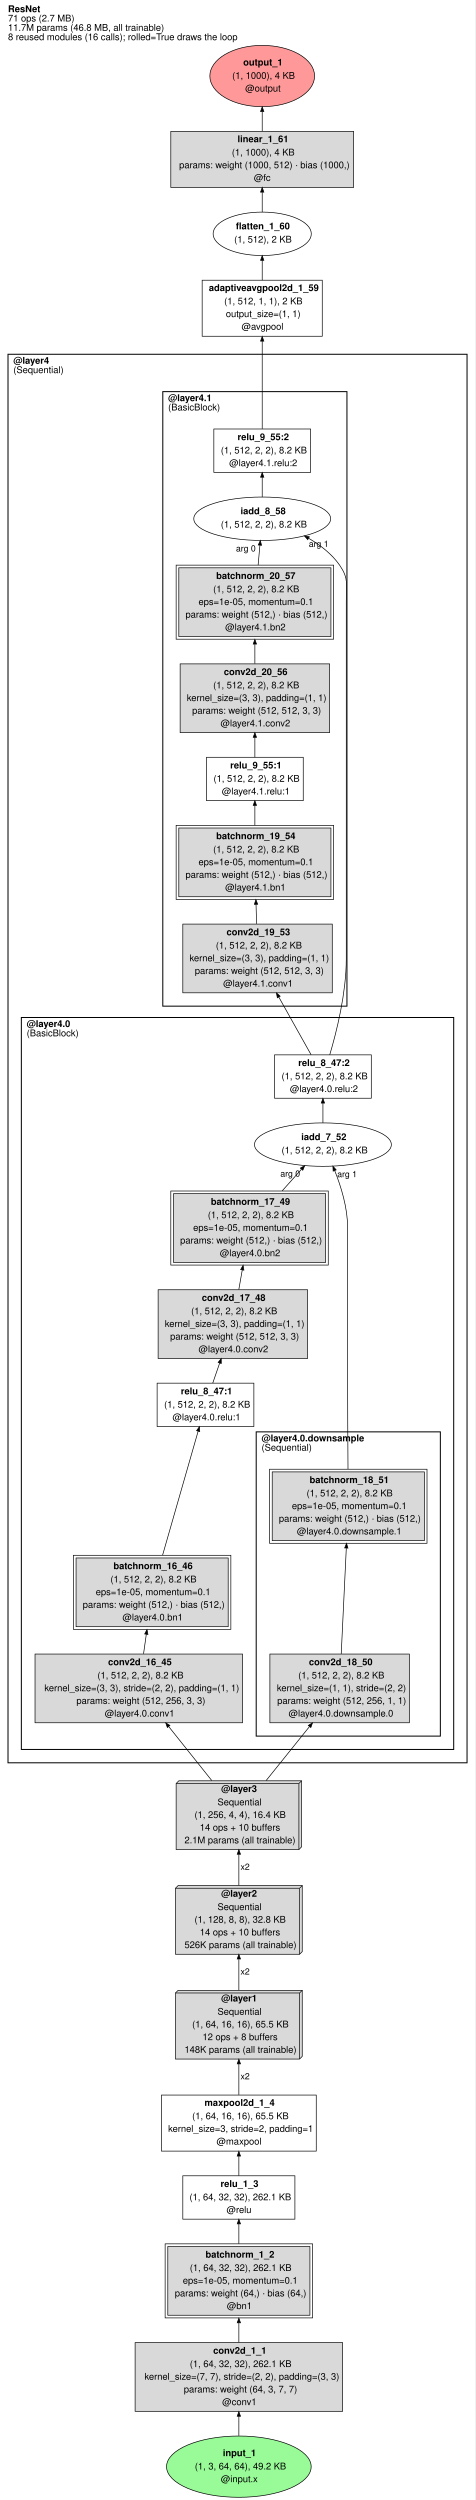
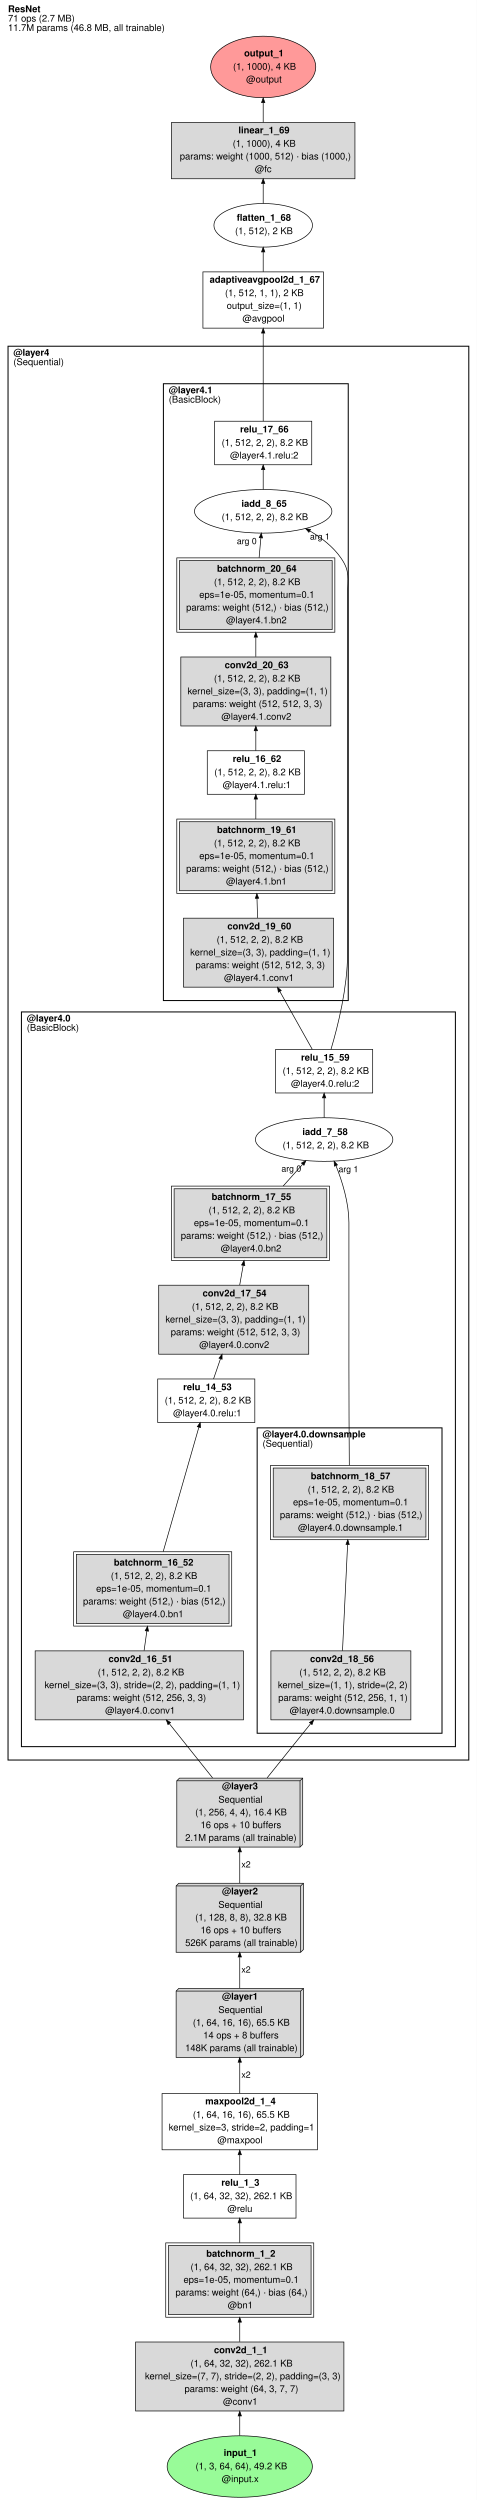
- <svg xmlns="http://www.w3.org/2000/svg" xmlns:xlink="http://www.w3.org/1999/xlink" width="712pt" height="3747pt" viewBox="0.00 0.00 712.00 3747.01">
-   <g id="graph0" class="graph" transform="scale(1 1) rotate(0) translate(4 3743.01)">
-     <polygon fill="white" stroke="transparent" points="-4,4 -4,-3743.01 708,-3743.01 708,4 -4,4" />
-     <text text-anchor="start" x="8" y="-3724.81" font-family="Helvetica,sans-Serif" font-weight="bold" font-size="14.00">ResNet</text>
-     <text text-anchor="start" x="8" y="-3710.81" font-family="Helvetica,sans-Serif" font-size="14.00">71 ops (2.7 MB)</text>
-     <text text-anchor="start" x="8" y="-3696.81" font-family="Helvetica,sans-Serif" font-size="14.00">11.7M params (46.8 MB, all trainable)</text>
-     <text text-anchor="start" x="8" y="-3682.81" font-family="Helvetica,sans-Serif" font-size="14.00">8 reused modules (16 calls); rolled=True draws the loop</text>
+ <svg xmlns="http://www.w3.org/2000/svg" xmlns:xlink="http://www.w3.org/1999/xlink" width="712pt" height="3733pt" viewBox="0.00 0.00 712.00 3733.01">
+   <g id="graph0" class="graph" transform="scale(1 1) rotate(0) translate(4 3729.01)">
+     <polygon fill="white" stroke="transparent" points="-4,4 -4,-3729.01 708,-3729.01 708,4 -4,4" />
+     <text text-anchor="start" x="8" y="-3710.81" font-family="Helvetica,sans-Serif" font-weight="bold" font-size="14.00">ResNet</text>
+     <text text-anchor="start" x="8" y="-3696.81" font-family="Helvetica,sans-Serif" font-size="14.00">71 ops (2.7 MB)</text>
+     <text text-anchor="start" x="8" y="-3682.81" font-family="Helvetica,sans-Serif" font-size="14.00">11.7M params (46.8 MB, all trainable)</text>
    <g id="clust2" class="cluster">
      <polygon fill="white" stroke="black" stroke-width="1.5" points="8,-1100.92 8,-3212.03 696,-3212.03 696,-1100.92 8,-1100.92" />
      <text text-anchor="start" x="16" y="-3197.83" font-family="Helvetica,sans-Serif" font-weight="bold" font-size="14.00">@layer4</text>
      <text text-anchor="start" x="16" y="-3183.83" font-family="Helvetica,sans-Serif" font-size="14.00">(Sequential)</text>
    </g>
    <g id="clust3" class="cluster">
      <polygon fill="white" stroke="black" stroke-width="1.5" points="28,-1120.92 28,-2217.98 676,-2217.98 676,-1120.92 28,-1120.92" />
      <text text-anchor="start" x="36" y="-2203.78" font-family="Helvetica,sans-Serif" font-weight="bold" font-size="14.00">@layer4.0</text>
      <text text-anchor="start" x="36" y="-2189.78" font-family="Helvetica,sans-Serif" font-size="14.00">(BasicBlock)</text>
    </g>
    <g id="clust6" class="cluster">
      <polygon fill="white" stroke="black" stroke-width="1.5" points="380,-1140.92 380,-1596.92 656,-1596.92 656,-1140.92 380,-1140.92" />
      <text text-anchor="start" x="388" y="-1582.72" font-family="Helvetica,sans-Serif" font-weight="bold" font-size="14.00">@layer4.0.downsample</text>
      <text text-anchor="start" x="388" y="-1568.72" font-family="Helvetica,sans-Serif" font-size="14.00">(Sequential)</text>
    </g>
    <g id="clust5" class="cluster">
      <polygon fill="white" stroke="black" stroke-width="1.5" points="240,-2234.98 240,-3156.03 516,-3156.03 516,-2234.98 240,-2234.98" />
      <text text-anchor="start" x="248" y="-3141.83" font-family="Helvetica,sans-Serif" font-weight="bold" font-size="14.00">@layer4.1</text>
      <text text-anchor="start" x="248" y="-3127.83" font-family="Helvetica,sans-Serif" font-size="14.00">(BasicBlock)</text>
    </g>
    <g id="node1" class="node">
      <ellipse fill="#98fb98" stroke="black" cx="354" cy="-45.96" rx="108.38" ry="45.92" />
      <text text-anchor="start" x="330" y="-61.76" font-family="Helvetica,sans-Serif" font-weight="bold" font-size="14.00">input_1</text>
      <text text-anchor="start" x="288" y="-41.76" font-family="Helvetica,sans-Serif" font-size="14.00">(1, 3, 64, 64), 49.2 KB</text>
      <text text-anchor="start" x="327" y="-22.76" font-family="Helvetica,sans-Serif" font-size="14.00">@input.x</text>
    </g>
    <g id="node2" class="node">
      <polygon fill="#d9d9d9" stroke="black" points="509.5,-231.92 198.5,-231.92 198.5,-128.92 509.5,-128.92 509.5,-231.92" />
      <text text-anchor="start" x="315.5" y="-215.22" font-family="Helvetica,sans-Serif" font-weight="bold" font-size="14.00">conv2d_1_1</text>
      <text text-anchor="start" x="280.5" y="-195.22" font-family="Helvetica,sans-Serif" font-size="14.00">(1, 64, 32, 32), 262.1 KB</text>
      <text text-anchor="start" x="212.5" y="-176.22" font-family="Helvetica,sans-Serif" font-size="14.00">kernel_size=(7, 7), stride=(2, 2), padding=(3, 3)</text>
      <text text-anchor="start" x="271.5" y="-157.22" font-family="Helvetica,sans-Serif" font-size="14.00">params: weight (64, 3, 7, 7)</text>
      <text text-anchor="start" x="329" y="-138.22" font-family="Helvetica,sans-Serif" font-size="14.00">@conv1</text>
    </g>
    <g id="edge1" class="edge">
      <path fill="none" stroke="black" d="M354,-92.18C354,-101.59 354,-111.63 354,-121.42" />
      <polygon fill="black" stroke="black" points="351.55,-121.5 354,-128.5 356.45,-121.5 351.55,-121.5" />
    </g>
    <g id="node3" class="node">
      <g id="a_node3">
        <a xlink:title="Hidden buffers: bn1.running_mean, bn1.running_var">
          <polygon fill="#d9d9d9" stroke="black" points="460.5,-375.92 247.5,-375.92 247.5,-272.92 460.5,-272.92 460.5,-375.92" />
          <polygon fill="none" stroke="black" points="464.5,-379.92 243.5,-379.92 243.5,-268.92 464.5,-268.92 464.5,-379.92" />
          <text text-anchor="start" x="304" y="-359.22" font-family="Helvetica,sans-Serif" font-weight="bold" font-size="14.00">batchnorm_1_2</text>
          <text text-anchor="start" x="280.5" y="-339.22" font-family="Helvetica,sans-Serif" font-size="14.00">(1, 64, 32, 32), 262.1 KB</text>
          <text text-anchor="start" x="270" y="-320.22" font-family="Helvetica,sans-Serif" font-size="14.00">eps=1e-05, momentum=0.1</text>
          <text text-anchor="start" x="258" y="-301.22" font-family="Helvetica,sans-Serif" font-size="14.00">params: weight (64,) · bias (64,)</text>
          <text text-anchor="start" x="336" y="-282.22" font-family="Helvetica,sans-Serif" font-size="14.00">@bn1</text>
        </a>
      </g>
    </g>
    <g id="edge2" class="edge">
      <path fill="none" stroke="black" d="M354,-232.29C354,-241.77 354,-251.77 354,-261.53" />
      <polygon fill="black" stroke="black" points="351.55,-261.59 354,-268.59 356.45,-261.59 351.55,-261.59" />
    </g>
    <g id="node4" class="node">
      <polygon fill="white" stroke="black" points="438,-481.92 270,-481.92 270,-416.92 438,-416.92 438,-481.92" />
      <text text-anchor="start" x="326.5" y="-465.22" font-family="Helvetica,sans-Serif" font-weight="bold" font-size="14.00">relu_1_3</text>
      <text text-anchor="start" x="280" y="-445.22" font-family="Helvetica,sans-Serif" font-size="14.00">(1, 64, 32, 32), 262.1 KB</text>
      <text text-anchor="start" x="335.5" y="-426.22" font-family="Helvetica,sans-Serif" font-size="14.00">@relu</text>
    </g>
    <g id="edge3" class="edge">
      <path fill="none" stroke="black" d="M354,-380.09C354,-390.11 354,-400.38 354,-409.81" />
      <polygon fill="black" stroke="black" points="351.55,-409.84 354,-416.84 356.45,-409.84 351.55,-409.84" />
    </g>
    <g id="node5" class="node">
      <polygon fill="white" stroke="black" points="470,-602.92 238,-602.92 238,-518.92 470,-518.92 470,-602.92" />
      <text text-anchor="start" x="302.5" y="-586.72" font-family="Helvetica,sans-Serif" font-weight="bold" font-size="14.00">maxpool2d_1_4</text>
      <text text-anchor="start" x="284" y="-566.72" font-family="Helvetica,sans-Serif" font-size="14.00">(1, 64, 16, 16), 65.5 KB</text>
      <text text-anchor="start" x="248" y="-547.72" font-family="Helvetica,sans-Serif" font-size="14.00">kernel_size=3, stride=2, padding=1</text>
      <text text-anchor="start" x="320.5" y="-528.72" font-family="Helvetica,sans-Serif" font-size="14.00">@maxpool</text>
    </g>
    <g id="edge4" class="edge">
      <path fill="none" stroke="black" d="M354,-482.1C354,-491.24 354,-501.45 354,-511.37" />
      <polygon fill="black" stroke="black" points="351.55,-511.53 354,-518.53 356.45,-511.53 351.55,-511.53" />
    </g>
    <g id="node6" class="node">
      <g id="a_node6">
        <a xlink:title="147,968 params (0 frozen)">
          <polygon fill="#d9d9d9" stroke="black" points="449,-759.92 263,-759.92 259,-755.92 259,-656.92 445,-656.92 449,-660.92 449,-759.92" />
          <polyline fill="none" stroke="black" points="445,-755.92 259,-755.92 " />
          <polyline fill="none" stroke="black" points="445,-755.92 445,-656.92 " />
          <polyline fill="none" stroke="black" points="445,-755.92 449,-759.92 " />
          <text text-anchor="start" x="327.5" y="-743.22" font-family="Helvetica,sans-Serif" font-weight="bold" font-size="14.00">@layer1</text>
          <text text-anchor="start" x="322" y="-723.22" font-family="Helvetica,sans-Serif" font-size="14.00">Sequential</text>
          <text text-anchor="start" x="284" y="-704.22" font-family="Helvetica,sans-Serif" font-size="14.00">(1, 64, 16, 16), 65.5 KB</text>
-           <text text-anchor="start" x="299.5" y="-685.22" font-family="Helvetica,sans-Serif" font-size="14.00">12 ops + 8 buffers</text>
+           <text text-anchor="start" x="299.5" y="-685.22" font-family="Helvetica,sans-Serif" font-size="14.00">14 ops + 8 buffers</text>
          <text text-anchor="start" x="272.5" y="-666.22" font-family="Helvetica,sans-Serif" font-size="14.00">148K params (all trainable)</text>
        </a>
      </g>
    </g>
    <g id="edge5" class="edge">
      <path fill="none" stroke="black" d="M354,-603.23C354,-617.65 354,-634.12 354,-649.64" />
      <polygon fill="black" stroke="black" points="351.55,-649.69 354,-656.69 356.45,-649.69 351.55,-649.69" />
      <text text-anchor="start" x="356.5" y="-626.52" font-family="Helvetica,sans-Serif" font-size="13.00">x2</text>
    </g>
    <g id="node7" class="node">
      <g id="a_node7">
        <a xlink:title="525,568 params (0 frozen)">
          <polygon fill="#d9d9d9" stroke="black" points="449,-916.92 263,-916.92 259,-912.92 259,-813.92 445,-813.92 449,-817.92 449,-916.92" />
          <polyline fill="none" stroke="black" points="445,-912.92 259,-912.92 " />
          <polyline fill="none" stroke="black" points="445,-912.92 445,-813.92 " />
          <polyline fill="none" stroke="black" points="445,-912.92 449,-916.92 " />
          <text text-anchor="start" x="327.5" y="-900.22" font-family="Helvetica,sans-Serif" font-weight="bold" font-size="14.00">@layer2</text>
          <text text-anchor="start" x="322" y="-880.22" font-family="Helvetica,sans-Serif" font-size="14.00">Sequential</text>
          <text text-anchor="start" x="287.5" y="-861.22" font-family="Helvetica,sans-Serif" font-size="14.00">(1, 128, 8, 8), 32.8 KB</text>
-           <text text-anchor="start" x="295.5" y="-842.22" font-family="Helvetica,sans-Serif" font-size="14.00">14 ops + 10 buffers</text>
+           <text text-anchor="start" x="295.5" y="-842.22" font-family="Helvetica,sans-Serif" font-size="14.00">16 ops + 10 buffers</text>
          <text text-anchor="start" x="272.5" y="-823.22" font-family="Helvetica,sans-Serif" font-size="14.00">526K params (all trainable)</text>
        </a>
      </g>
    </g>
    <g id="edge6" class="edge">
      <path fill="none" stroke="black" d="M354,-760.18C354,-774.97 354,-791.25 354,-806.46" />
      <polygon fill="black" stroke="black" points="351.55,-806.82 354,-813.82 356.45,-806.82 351.55,-806.82" />
      <text text-anchor="start" x="356.5" y="-783.52" font-family="Helvetica,sans-Serif" font-size="13.00">x2</text>
    </g>
    <g id="node8" class="node">
      <g id="a_node8">
        <a xlink:title="2,099,712 params (0 frozen)">
          <polygon fill="#d9d9d9" stroke="black" points="448,-1073.92 264,-1073.92 260,-1069.92 260,-970.92 444,-970.92 448,-974.92 448,-1073.92" />
          <polyline fill="none" stroke="black" points="444,-1069.92 260,-1069.92 " />
          <polyline fill="none" stroke="black" points="444,-1069.92 444,-970.92 " />
          <polyline fill="none" stroke="black" points="444,-1069.92 448,-1073.92 " />
          <text text-anchor="start" x="327.5" y="-1057.22" font-family="Helvetica,sans-Serif" font-weight="bold" font-size="14.00">@layer3</text>
          <text text-anchor="start" x="322" y="-1037.22" font-family="Helvetica,sans-Serif" font-size="14.00">Sequential</text>
          <text text-anchor="start" x="287.5" y="-1018.22" font-family="Helvetica,sans-Serif" font-size="14.00">(1, 256, 4, 4), 16.4 KB</text>
-           <text text-anchor="start" x="295.5" y="-999.22" font-family="Helvetica,sans-Serif" font-size="14.00">14 ops + 10 buffers</text>
+           <text text-anchor="start" x="295.5" y="-999.22" font-family="Helvetica,sans-Serif" font-size="14.00">16 ops + 10 buffers</text>
          <text text-anchor="start" x="272.5" y="-980.22" font-family="Helvetica,sans-Serif" font-size="14.00">2.1M params (all trainable)</text>
        </a>
      </g>
    </g>
    <g id="edge7" class="edge">
      <path fill="none" stroke="black" d="M354,-917.18C354,-931.97 354,-948.25 354,-963.46" />
      <polygon fill="black" stroke="black" points="351.55,-963.82 354,-970.82 356.45,-963.82 351.55,-963.82" />
      <text text-anchor="start" x="356.5" y="-940.52" font-family="Helvetica,sans-Serif" font-size="13.00">x2</text>
    </g>
    <g id="node9" class="node">
      <polygon fill="#d9d9d9" stroke="black" points="359.5,-1263.92 48.5,-1263.92 48.5,-1160.92 359.5,-1160.92 359.5,-1263.92" />
-       <text text-anchor="start" x="158" y="-1247.22" font-family="Helvetica,sans-Serif" font-weight="bold" font-size="14.00">conv2d_16_45</text>
+       <text text-anchor="start" x="158" y="-1247.22" font-family="Helvetica,sans-Serif" font-weight="bold" font-size="14.00">conv2d_16_51</text>
      <text text-anchor="start" x="142" y="-1227.22" font-family="Helvetica,sans-Serif" font-size="14.00">(1, 512, 2, 2), 8.2 KB</text>
      <text text-anchor="start" x="62.5" y="-1208.22" font-family="Helvetica,sans-Serif" font-size="14.00">kernel_size=(3, 3), stride=(2, 2), padding=(1, 1)</text>
      <text text-anchor="start" x="110.5" y="-1189.22" font-family="Helvetica,sans-Serif" font-size="14.00">params: weight (512, 256, 3, 3)</text>
      <text text-anchor="start" x="153" y="-1170.22" font-family="Helvetica,sans-Serif" font-size="14.00">@layer4.0.conv1</text>
    </g>
    <g id="edge8" class="edge">
      <path fill="none" stroke="black" d="M313.41,-1074.3C293.48,-1099.27 269.42,-1129.43 248.95,-1155.09" />
      <polygon fill="black" stroke="black" points="246.82,-1153.83 244.36,-1160.83 250.65,-1156.89 246.82,-1153.83" />
    </g>
    <g id="node10" class="node">
      <polygon fill="#d9d9d9" stroke="black" points="609.5,-1263.92 400.5,-1263.92 400.5,-1160.92 609.5,-1160.92 609.5,-1263.92" />
-       <text text-anchor="start" x="459" y="-1247.22" font-family="Helvetica,sans-Serif" font-weight="bold" font-size="14.00">conv2d_18_50</text>
+       <text text-anchor="start" x="459" y="-1247.22" font-family="Helvetica,sans-Serif" font-weight="bold" font-size="14.00">conv2d_18_56</text>
      <text text-anchor="start" x="443" y="-1227.22" font-family="Helvetica,sans-Serif" font-size="14.00">(1, 512, 2, 2), 8.2 KB</text>
      <text text-anchor="start" x="411" y="-1208.22" font-family="Helvetica,sans-Serif" font-size="14.00">kernel_size=(1, 1), stride=(2, 2)</text>
      <text text-anchor="start" x="411.5" y="-1189.22" font-family="Helvetica,sans-Serif" font-size="14.00">params: weight (512, 256, 1, 1)</text>
      <text text-anchor="start" x="428.5" y="-1170.22" font-family="Helvetica,sans-Serif" font-size="14.00">@layer4.0.downsample.0</text>
    </g>
    <g id="edge9" class="edge">
      <path fill="none" stroke="black" d="M394.86,-1074.3C414.92,-1099.27 439.14,-1129.43 459.75,-1155.09" />
      <polygon fill="black" stroke="black" points="458.07,-1156.91 464.37,-1160.83 461.89,-1153.84 458.07,-1156.91" />
    </g>
    <g id="node11" class="node">
      <g id="a_node11">
        <a xlink:title="Hidden buffers: layer4.0.bn1.running_mean, layer4.0.bn1.running_var">
          <polygon fill="#d9d9d9" stroke="black" points="338,-1407.92 110,-1407.92 110,-1304.92 338,-1304.92 338,-1407.92" />
          <polygon fill="none" stroke="black" points="342,-1411.92 106,-1411.92 106,-1300.92 342,-1300.92 342,-1411.92" />
-           <text text-anchor="start" x="166" y="-1391.22" font-family="Helvetica,sans-Serif" font-weight="bold" font-size="14.00">batchnorm_16_46</text>
+           <text text-anchor="start" x="166" y="-1391.22" font-family="Helvetica,sans-Serif" font-weight="bold" font-size="14.00">batchnorm_16_52</text>
          <text text-anchor="start" x="161.5" y="-1371.22" font-family="Helvetica,sans-Serif" font-size="14.00">(1, 512, 2, 2), 8.2 KB</text>
          <text text-anchor="start" x="139.5" y="-1352.22" font-family="Helvetica,sans-Serif" font-size="14.00">eps=1e-05, momentum=0.1</text>
          <text text-anchor="start" x="120" y="-1333.22" font-family="Helvetica,sans-Serif" font-size="14.00">params: weight (512,) · bias (512,)</text>
          <text text-anchor="start" x="179.5" y="-1314.22" font-family="Helvetica,sans-Serif" font-size="14.00">@layer4.0.bn1</text>
        </a>
      </g>
    </g>
    <g id="edge17" class="edge">
      <path fill="none" stroke="black" d="M211.16,-1264.29C212.5,-1273.77 213.91,-1283.77 215.28,-1293.53" />
      <polygon fill="black" stroke="black" points="212.87,-1294 216.28,-1300.59 217.73,-1293.32 212.87,-1294" />
    </g>
    <g id="node15" class="node">
      <g id="a_node15">
        <a xlink:title="Hidden buffers: layer4.0.downsample.1.running_mean, layer4.0.downsample.1.running_var">
          <polygon fill="#d9d9d9" stroke="black" points="632,-1536.92 404,-1536.92 404,-1433.92 632,-1433.92 632,-1536.92" />
          <polygon fill="none" stroke="black" points="636,-1540.92 400,-1540.92 400,-1429.92 636,-1429.92 636,-1540.92" />
-           <text text-anchor="start" x="460" y="-1520.22" font-family="Helvetica,sans-Serif" font-weight="bold" font-size="14.00">batchnorm_18_51</text>
+           <text text-anchor="start" x="460" y="-1520.22" font-family="Helvetica,sans-Serif" font-weight="bold" font-size="14.00">batchnorm_18_57</text>
          <text text-anchor="start" x="455.5" y="-1500.22" font-family="Helvetica,sans-Serif" font-size="14.00">(1, 512, 2, 2), 8.2 KB</text>
          <text text-anchor="start" x="433.5" y="-1481.22" font-family="Helvetica,sans-Serif" font-size="14.00">eps=1e-05, momentum=0.1</text>
          <text text-anchor="start" x="414" y="-1462.22" font-family="Helvetica,sans-Serif" font-size="14.00">params: weight (512,) · bias (512,)</text>
          <text text-anchor="start" x="441" y="-1443.22" font-family="Helvetica,sans-Serif" font-size="14.00">@layer4.0.downsample.1</text>
        </a>
      </g>
    </g>
    <g id="edge30" class="edge">
      <path fill="none" stroke="black" d="M507.43,-1264.08C509.58,-1308.96 512.73,-1374.62 515.03,-1422.59" />
      <polygon fill="black" stroke="black" points="512.6,-1422.96 515.38,-1429.83 517.49,-1422.72 512.6,-1422.96" />
    </g>
    <g id="node12" class="node">
      <polygon fill="white" stroke="black" points="376.5,-1669.92 231.5,-1669.92 231.5,-1604.92 376.5,-1604.92 376.5,-1669.92" />
-       <text text-anchor="start" x="267" y="-1653.22" font-family="Helvetica,sans-Serif" font-weight="bold" font-size="14.00">relu_8_47:1</text>
+       <text text-anchor="start" x="269.5" y="-1653.22" font-family="Helvetica,sans-Serif" font-weight="bold" font-size="14.00">relu_14_53</text>
      <text text-anchor="start" x="242" y="-1633.22" font-family="Helvetica,sans-Serif" font-size="14.00">(1, 512, 2, 2), 8.2 KB</text>
      <text text-anchor="start" x="254.5" y="-1614.22" font-family="Helvetica,sans-Serif" font-size="14.00">@layer4.0.relu:1</text>
    </g>
    <g id="edge18" class="edge">
      <path fill="none" stroke="black" d="M239.71,-1412.21C255.41,-1466.97 279.15,-1549.75 292.96,-1597.91" />
      <polygon fill="black" stroke="black" points="290.64,-1598.71 294.92,-1604.76 295.35,-1597.36 290.64,-1598.71" />
    </g>
    <g id="node13" class="node">
      <polygon fill="#d9d9d9" stroke="black" points="457,-1809.92 233,-1809.92 233,-1706.92 457,-1706.92 457,-1809.92" />
-       <text text-anchor="start" x="298.5" y="-1793.22" font-family="Helvetica,sans-Serif" font-weight="bold" font-size="14.00">conv2d_17_48</text>
+       <text text-anchor="start" x="298.5" y="-1793.22" font-family="Helvetica,sans-Serif" font-weight="bold" font-size="14.00">conv2d_17_54</text>
      <text text-anchor="start" x="282.5" y="-1773.22" font-family="Helvetica,sans-Serif" font-size="14.00">(1, 512, 2, 2), 8.2 KB</text>
      <text text-anchor="start" x="243" y="-1754.22" font-family="Helvetica,sans-Serif" font-size="14.00">kernel_size=(3, 3), padding=(1, 1)</text>
      <text text-anchor="start" x="251" y="-1735.22" font-family="Helvetica,sans-Serif" font-size="14.00">params: weight (512, 512, 3, 3)</text>
      <text text-anchor="start" x="293.5" y="-1716.22" font-family="Helvetica,sans-Serif" font-size="14.00">@layer4.0.conv2</text>
    </g>
    <g id="edge19" class="edge">
      <path fill="none" stroke="black" d="M314.88,-1670C318.07,-1679.26 321.67,-1689.7 325.23,-1700.04" />
      <polygon fill="black" stroke="black" points="322.97,-1700.99 327.56,-1706.81 327.6,-1699.4 322.97,-1700.99" />
    </g>
    <g id="node14" class="node">
      <g id="a_node14">
        <a xlink:title="Hidden buffers: layer4.0.bn2.running_mean, layer4.0.bn2.running_var">
          <polygon fill="#d9d9d9" stroke="black" points="484,-1953.92 256,-1953.92 256,-1850.92 484,-1850.92 484,-1953.92" />
          <polygon fill="none" stroke="black" points="488,-1957.92 252,-1957.92 252,-1846.92 488,-1846.92 488,-1957.92" />
-           <text text-anchor="start" x="312" y="-1937.22" font-family="Helvetica,sans-Serif" font-weight="bold" font-size="14.00">batchnorm_17_49</text>
+           <text text-anchor="start" x="312" y="-1937.22" font-family="Helvetica,sans-Serif" font-weight="bold" font-size="14.00">batchnorm_17_55</text>
          <text text-anchor="start" x="307.5" y="-1917.22" font-family="Helvetica,sans-Serif" font-size="14.00">(1, 512, 2, 2), 8.2 KB</text>
          <text text-anchor="start" x="285.5" y="-1898.22" font-family="Helvetica,sans-Serif" font-size="14.00">eps=1e-05, momentum=0.1</text>
          <text text-anchor="start" x="266" y="-1879.22" font-family="Helvetica,sans-Serif" font-size="14.00">params: weight (512,) · bias (512,)</text>
          <text text-anchor="start" x="325.5" y="-1860.22" font-family="Helvetica,sans-Serif" font-size="14.00">@layer4.0.bn2</text>
        </a>
      </g>
    </g>
    <g id="edge20" class="edge">
      <path fill="none" stroke="black" d="M353.95,-1810.29C355.62,-1819.77 357.38,-1829.77 359.1,-1839.53" />
      <polygon fill="black" stroke="black" points="356.72,-1840.12 360.35,-1846.59 361.55,-1839.27 356.72,-1840.12" />
    </g>
    <g id="node16" class="node">
      <ellipse fill="white" stroke="black" cx="480" cy="-2027.45" rx="102.56" ry="32.55" />
-       <text text-anchor="start" x="447.5" y="-2034.25" font-family="Helvetica,sans-Serif" font-weight="bold" font-size="14.00">iadd_7_52</text>
+       <text text-anchor="start" x="447.5" y="-2034.25" font-family="Helvetica,sans-Serif" font-weight="bold" font-size="14.00">iadd_7_58</text>
      <text text-anchor="start" x="418" y="-2014.25" font-family="Helvetica,sans-Serif" font-size="14.00">(1, 512, 2, 2), 8.2 KB</text>
    </g>
    <g id="edge21" class="edge">
      <path fill="none" stroke="black" d="M418.89,-1958.1C428.67,-1969.04 438.71,-1980.27 447.75,-1990.38" />
      <polygon fill="black" stroke="black" points="446.17,-1992.3 452.67,-1995.88 449.83,-1989.03 446.17,-1992.3" />
      <text text-anchor="start" x="416.17" y="-1979.48" font-family="Helvetica,sans-Serif" font-size="13.00">arg 0</text>
    </g>
    <g id="edge22" class="edge">
      <path fill="none" stroke="black" d="M517.58,-1541.16C517.31,-1581.68 517,-1638.25 517,-1687.92 517,-1687.92 517,-1687.92 517,-1903.42 517,-1932.88 507.15,-1964.69 497.62,-1988.59" />
      <polygon fill="black" stroke="black" points="495.33,-1987.7 494.94,-1995.11 499.86,-1989.56 495.33,-1987.7" />
      <text text-anchor="start" x="501.44" y="-1978.71" font-family="Helvetica,sans-Serif" font-size="13.00">arg 1</text>
    </g>
    <g id="node17" class="node">
      <polygon fill="white" stroke="black" points="552.5,-2161.98 407.5,-2161.98 407.5,-2096.98 552.5,-2096.98 552.5,-2161.98" />
-       <text text-anchor="start" x="443" y="-2145.28" font-family="Helvetica,sans-Serif" font-weight="bold" font-size="14.00">relu_8_47:2</text>
+       <text text-anchor="start" x="445.5" y="-2145.28" font-family="Helvetica,sans-Serif" font-weight="bold" font-size="14.00">relu_15_59</text>
      <text text-anchor="start" x="418" y="-2125.28" font-family="Helvetica,sans-Serif" font-size="14.00">(1, 512, 2, 2), 8.2 KB</text>
      <text text-anchor="start" x="430.5" y="-2106.28" font-family="Helvetica,sans-Serif" font-size="14.00">@layer4.0.relu:2</text>
    </g>
    <g id="edge23" class="edge">
      <path fill="none" stroke="black" d="M480,-2060.1C480,-2069.5 480,-2079.9 480,-2089.69" />
      <polygon fill="black" stroke="black" points="477.55,-2089.69 480,-2096.69 482.45,-2089.69 477.55,-2089.69" />
    </g>
    <g id="node18" class="node">
      <polygon fill="#d9d9d9" stroke="black" points="494,-2357.98 270,-2357.98 270,-2254.98 494,-2254.98 494,-2357.98" />
-       <text text-anchor="start" x="335.5" y="-2341.28" font-family="Helvetica,sans-Serif" font-weight="bold" font-size="14.00">conv2d_19_53</text>
+       <text text-anchor="start" x="335.5" y="-2341.28" font-family="Helvetica,sans-Serif" font-weight="bold" font-size="14.00">conv2d_19_60</text>
      <text text-anchor="start" x="319.5" y="-2321.28" font-family="Helvetica,sans-Serif" font-size="14.00">(1, 512, 2, 2), 8.2 KB</text>
      <text text-anchor="start" x="280" y="-2302.28" font-family="Helvetica,sans-Serif" font-size="14.00">kernel_size=(3, 3), padding=(1, 1)</text>
      <text text-anchor="start" x="288" y="-2283.28" font-family="Helvetica,sans-Serif" font-size="14.00">params: weight (512, 512, 3, 3)</text>
      <text text-anchor="start" x="330.5" y="-2264.28" font-family="Helvetica,sans-Serif" font-size="14.00">@layer4.1.conv1</text>
    </g>
    <g id="edge14" class="edge">
      <path fill="none" stroke="black" d="M462.25,-2162.17C448.82,-2186.16 430,-2219.76 413.97,-2248.39" />
      <polygon fill="black" stroke="black" points="411.66,-2247.5 410.38,-2254.8 415.94,-2249.89 411.66,-2247.5" />
    </g>
    <g id="node23" class="node">
      <ellipse fill="white" stroke="black" cx="389" cy="-2965.5" rx="102.56" ry="32.55" />
-       <text text-anchor="start" x="356.5" y="-2972.3" font-family="Helvetica,sans-Serif" font-weight="bold" font-size="14.00">iadd_8_58</text>
+       <text text-anchor="start" x="356.5" y="-2972.3" font-family="Helvetica,sans-Serif" font-weight="bold" font-size="14.00">iadd_8_65</text>
      <text text-anchor="start" x="327" y="-2952.3" font-family="Helvetica,sans-Serif" font-size="14.00">(1, 512, 2, 2), 8.2 KB</text>
    </g>
    <g id="edge15" class="edge">
      <path fill="none" stroke="black" d="M490.22,-2162.03C500.55,-2196.78 515,-2254.51 515,-2305.48 515,-2305.48 515,-2305.48 515,-2841.48 515,-2866.1 519.09,-2875.78 505,-2895.98 493.38,-2912.63 476.29,-2925.87 458.79,-2936.1" />
      <polygon fill="black" stroke="black" points="457.23,-2934.17 452.33,-2939.73 459.63,-2938.44 457.23,-2934.17" />
      <text text-anchor="start" x="458.83" y="-2923.33" font-family="Helvetica,sans-Serif" font-size="13.00">arg 1</text>
    </g>
    <g id="node19" class="node">
      <g id="a_node19">
        <a xlink:title="Hidden buffers: layer4.1.bn1.running_mean, layer4.1.bn1.running_var">
          <polygon fill="#d9d9d9" stroke="black" points="492,-2501.98 264,-2501.98 264,-2398.98 492,-2398.98 492,-2501.98" />
          <polygon fill="none" stroke="black" points="496,-2505.98 260,-2505.98 260,-2394.98 496,-2394.98 496,-2505.98" />
-           <text text-anchor="start" x="320" y="-2485.28" font-family="Helvetica,sans-Serif" font-weight="bold" font-size="14.00">batchnorm_19_54</text>
+           <text text-anchor="start" x="320" y="-2485.28" font-family="Helvetica,sans-Serif" font-weight="bold" font-size="14.00">batchnorm_19_61</text>
          <text text-anchor="start" x="315.5" y="-2465.28" font-family="Helvetica,sans-Serif" font-size="14.00">(1, 512, 2, 2), 8.2 KB</text>
          <text text-anchor="start" x="293.5" y="-2446.28" font-family="Helvetica,sans-Serif" font-size="14.00">eps=1e-05, momentum=0.1</text>
          <text text-anchor="start" x="274" y="-2427.28" font-family="Helvetica,sans-Serif" font-size="14.00">params: weight (512,) · bias (512,)</text>
          <text text-anchor="start" x="333.5" y="-2408.28" font-family="Helvetica,sans-Serif" font-size="14.00">@layer4.1.bn1</text>
        </a>
      </g>
    </g>
    <g id="edge24" class="edge">
      <path fill="none" stroke="black" d="M380.57,-2358.34C380.3,-2367.82 380.02,-2377.82 379.74,-2387.58" />
      <polygon fill="black" stroke="black" points="377.29,-2387.58 379.54,-2394.64 382.19,-2387.72 377.29,-2387.58" />
    </g>
    <g id="node20" class="node">
      <polygon fill="white" stroke="black" points="450.5,-2607.98 305.5,-2607.98 305.5,-2542.98 450.5,-2542.98 450.5,-2607.98" />
-       <text text-anchor="start" x="341" y="-2591.28" font-family="Helvetica,sans-Serif" font-weight="bold" font-size="14.00">relu_9_55:1</text>
+       <text text-anchor="start" x="343.5" y="-2591.28" font-family="Helvetica,sans-Serif" font-weight="bold" font-size="14.00">relu_16_62</text>
      <text text-anchor="start" x="316" y="-2571.28" font-family="Helvetica,sans-Serif" font-size="14.00">(1, 512, 2, 2), 8.2 KB</text>
      <text text-anchor="start" x="328.5" y="-2552.28" font-family="Helvetica,sans-Serif" font-size="14.00">@layer4.1.relu:1</text>
    </g>
    <g id="edge25" class="edge">
      <path fill="none" stroke="black" d="M378,-2506.14C378,-2516.16 378,-2526.43 378,-2535.86" />
      <polygon fill="black" stroke="black" points="375.55,-2535.89 378,-2542.89 380.45,-2535.89 375.55,-2535.89" />
    </g>
    <g id="node21" class="node">
      <polygon fill="#d9d9d9" stroke="black" points="490,-2747.98 266,-2747.98 266,-2644.98 490,-2644.98 490,-2747.98" />
-       <text text-anchor="start" x="331.5" y="-2731.28" font-family="Helvetica,sans-Serif" font-weight="bold" font-size="14.00">conv2d_20_56</text>
+       <text text-anchor="start" x="331.5" y="-2731.28" font-family="Helvetica,sans-Serif" font-weight="bold" font-size="14.00">conv2d_20_63</text>
      <text text-anchor="start" x="315.5" y="-2711.28" font-family="Helvetica,sans-Serif" font-size="14.00">(1, 512, 2, 2), 8.2 KB</text>
      <text text-anchor="start" x="276" y="-2692.28" font-family="Helvetica,sans-Serif" font-size="14.00">kernel_size=(3, 3), padding=(1, 1)</text>
      <text text-anchor="start" x="284" y="-2673.28" font-family="Helvetica,sans-Serif" font-size="14.00">params: weight (512, 512, 3, 3)</text>
      <text text-anchor="start" x="326.5" y="-2654.28" font-family="Helvetica,sans-Serif" font-size="14.00">@layer4.1.conv2</text>
    </g>
    <g id="edge26" class="edge">
      <path fill="none" stroke="black" d="M378,-2608.06C378,-2617.23 378,-2627.55 378,-2637.8" />
      <polygon fill="black" stroke="black" points="375.55,-2637.87 378,-2644.87 380.45,-2637.87 375.55,-2637.87" />
    </g>
    <g id="node22" class="node">
      <g id="a_node22">
        <a xlink:title="Hidden buffers: layer4.1.bn2.running_mean, layer4.1.bn2.running_var">
          <polygon fill="#d9d9d9" stroke="black" points="492,-2891.98 264,-2891.98 264,-2788.98 492,-2788.98 492,-2891.98" />
          <polygon fill="none" stroke="black" points="496,-2895.98 260,-2895.98 260,-2784.98 496,-2784.98 496,-2895.98" />
-           <text text-anchor="start" x="320" y="-2875.28" font-family="Helvetica,sans-Serif" font-weight="bold" font-size="14.00">batchnorm_20_57</text>
+           <text text-anchor="start" x="320" y="-2875.28" font-family="Helvetica,sans-Serif" font-weight="bold" font-size="14.00">batchnorm_20_64</text>
          <text text-anchor="start" x="315.5" y="-2855.28" font-family="Helvetica,sans-Serif" font-size="14.00">(1, 512, 2, 2), 8.2 KB</text>
          <text text-anchor="start" x="293.5" y="-2836.28" font-family="Helvetica,sans-Serif" font-size="14.00">eps=1e-05, momentum=0.1</text>
          <text text-anchor="start" x="274" y="-2817.28" font-family="Helvetica,sans-Serif" font-size="14.00">params: weight (512,) · bias (512,)</text>
          <text text-anchor="start" x="333.5" y="-2798.28" font-family="Helvetica,sans-Serif" font-size="14.00">@layer4.1.bn2</text>
        </a>
      </g>
    </g>
    <g id="edge27" class="edge">
      <path fill="none" stroke="black" d="M378,-2748.34C378,-2757.82 378,-2767.82 378,-2777.58" />
      <polygon fill="black" stroke="black" points="375.55,-2777.64 378,-2784.64 380.45,-2777.64 375.55,-2777.64" />
    </g>
    <g id="edge28" class="edge">
      <path fill="none" stroke="black" d="M382.89,-2896.16C383.79,-2906.18 384.7,-2916.45 385.55,-2925.88" />
      <polygon fill="black" stroke="black" points="383.11,-2926.16 386.18,-2932.91 387.99,-2925.72 383.11,-2926.16" />
      <text text-anchor="start" x="349.68" y="-2916.51" font-family="Helvetica,sans-Serif" font-size="13.00">arg 0</text>
    </g>
    <g id="node24" class="node">
      <polygon fill="white" stroke="black" points="461.5,-3100.03 316.5,-3100.03 316.5,-3035.03 461.5,-3035.03 461.5,-3100.03" />
-       <text text-anchor="start" x="352" y="-3083.33" font-family="Helvetica,sans-Serif" font-weight="bold" font-size="14.00">relu_9_55:2</text>
+       <text text-anchor="start" x="354.5" y="-3083.33" font-family="Helvetica,sans-Serif" font-weight="bold" font-size="14.00">relu_17_66</text>
      <text text-anchor="start" x="327" y="-3063.33" font-family="Helvetica,sans-Serif" font-size="14.00">(1, 512, 2, 2), 8.2 KB</text>
      <text text-anchor="start" x="339.5" y="-3044.33" font-family="Helvetica,sans-Serif" font-size="14.00">@layer4.1.relu:2</text>
    </g>
    <g id="edge29" class="edge">
      <path fill="none" stroke="black" d="M389,-2998.15C389,-3007.55 389,-3017.95 389,-3027.74" />
      <polygon fill="black" stroke="black" points="386.55,-3027.74 389,-3034.74 391.45,-3027.74 386.55,-3027.74" />
    </g>
    <g id="node25" class="node">
      <polygon fill="white" stroke="black" points="479,-3323.03 299,-3323.03 299,-3239.03 479,-3239.03 479,-3323.03" />
-       <text text-anchor="start" x="309" y="-3306.83" font-family="Helvetica,sans-Serif" font-weight="bold" font-size="14.00">adaptiveavgpool2d_1_59</text>
+       <text text-anchor="start" x="309" y="-3306.83" font-family="Helvetica,sans-Serif" font-weight="bold" font-size="14.00">adaptiveavgpool2d_1_67</text>
      <text text-anchor="start" x="332" y="-3286.83" font-family="Helvetica,sans-Serif" font-size="14.00">(1, 512, 1, 1), 2 KB</text>
      <text text-anchor="start" x="334.5" y="-3267.83" font-family="Helvetica,sans-Serif" font-size="14.00">output_size=(1, 1)</text>
      <text text-anchor="start" x="358" y="-3248.83" font-family="Helvetica,sans-Serif" font-size="14.00">@avgpool</text>
    </g>
    <g id="edge10" class="edge">
      <path fill="none" stroke="black" d="M389,-3100.2C389,-3134.98 389,-3191.26 389,-3231.6" />
      <polygon fill="black" stroke="black" points="386.55,-3231.69 389,-3238.69 391.45,-3231.69 386.55,-3231.69" />
    </g>
    <g id="node26" class="node">
      <ellipse fill="white" stroke="black" cx="389" cy="-3392.56" rx="73.58" ry="32.55" />
-       <text text-anchor="start" x="349.5" y="-3399.36" font-family="Helvetica,sans-Serif" font-weight="bold" font-size="14.00">flatten_1_60</text>
+       <text text-anchor="start" x="349.5" y="-3399.36" font-family="Helvetica,sans-Serif" font-weight="bold" font-size="14.00">flatten_1_68</text>
      <text text-anchor="start" x="347" y="-3379.36" font-family="Helvetica,sans-Serif" font-size="14.00">(1, 512), 2 KB</text>
    </g>
    <g id="edge11" class="edge">
      <path fill="none" stroke="black" d="M389,-3323.13C389,-3332.8 389,-3343.08 389,-3352.66" />
      <polygon fill="black" stroke="black" points="386.55,-3352.82 389,-3359.82 391.45,-3352.82 386.55,-3352.82" />
    </g>
    <g id="node27" class="node">
      <polygon fill="#d9d9d9" stroke="black" points="526,-3546.09 252,-3546.09 252,-3462.09 526,-3462.09 526,-3546.09" />
-       <text text-anchor="start" x="352" y="-3529.89" font-family="Helvetica,sans-Serif" font-weight="bold" font-size="14.00">linear_1_61</text>
+       <text text-anchor="start" x="352" y="-3529.89" font-family="Helvetica,sans-Serif" font-weight="bold" font-size="14.00">linear_1_69</text>
      <text text-anchor="start" x="343.5" y="-3509.89" font-family="Helvetica,sans-Serif" font-size="14.00">(1, 1000), 4 KB</text>
      <text text-anchor="start" x="264.5" y="-3490.89" font-family="Helvetica,sans-Serif" font-size="14.00">params: weight (1000, 512) · bias (1000,)</text>
      <text text-anchor="start" x="376.5" y="-3471.89" font-family="Helvetica,sans-Serif" font-size="14.00">@fc</text>
    </g>
    <g id="edge12" class="edge">
      <path fill="none" stroke="black" d="M389,-3425.24C389,-3434.49 389,-3444.82 389,-3454.85" />
      <polygon fill="black" stroke="black" points="386.55,-3455.08 389,-3462.08 391.45,-3455.08 386.55,-3455.08" />
    </g>
    <g id="node28" class="node">
      <ellipse fill="#ff9999" stroke="black" cx="389" cy="-3629.05" rx="78.48" ry="45.92" />
      <text text-anchor="start" x="360.5" y="-3644.85" font-family="Helvetica,sans-Serif" font-weight="bold" font-size="14.00">output_1</text>
      <text text-anchor="start" x="344" y="-3624.85" font-family="Helvetica,sans-Serif" font-size="14.00">(1, 1000), 4 KB</text>
      <text text-anchor="start" x="363.5" y="-3605.85" font-family="Helvetica,sans-Serif" font-size="14.00">@output</text>
    </g>
    <g id="edge13" class="edge">
      <path fill="none" stroke="black" d="M389,-3546.37C389,-3555.8 389,-3565.95 389,-3575.77" />
      <polygon fill="black" stroke="black" points="386.55,-3575.86 389,-3582.86 391.45,-3575.86 386.55,-3575.86" />
    </g>
  </g>
</svg>
